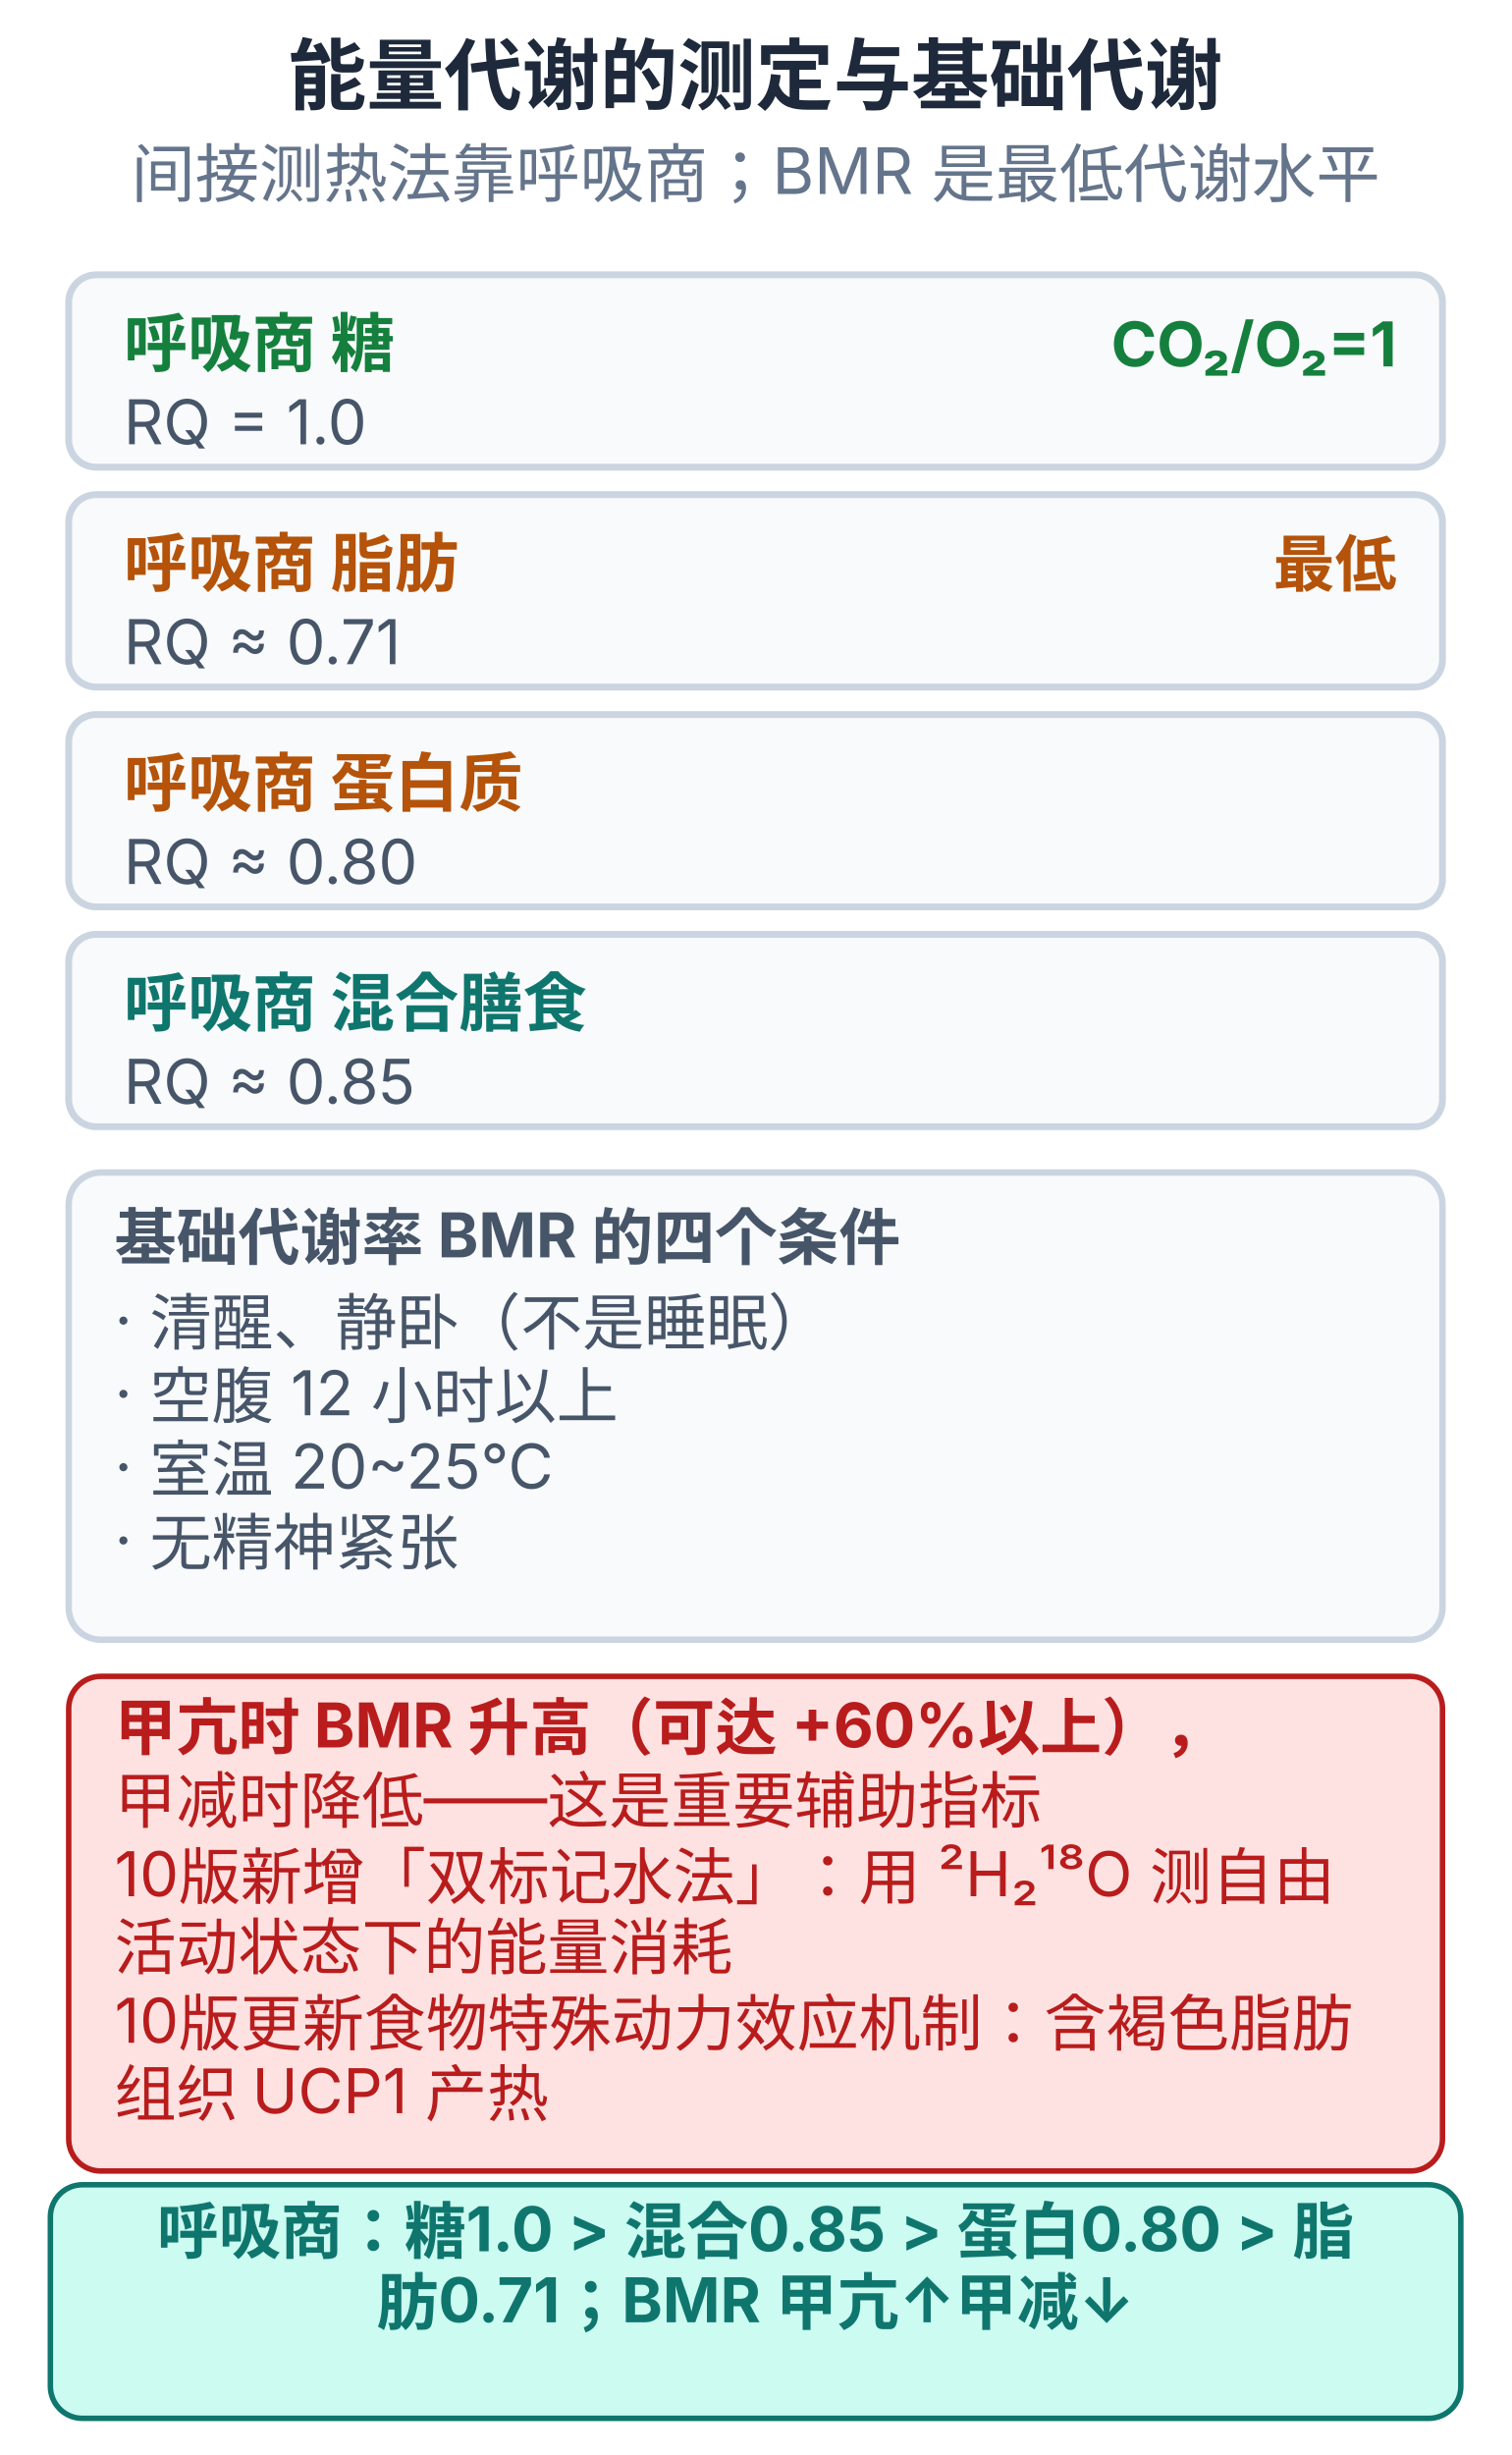
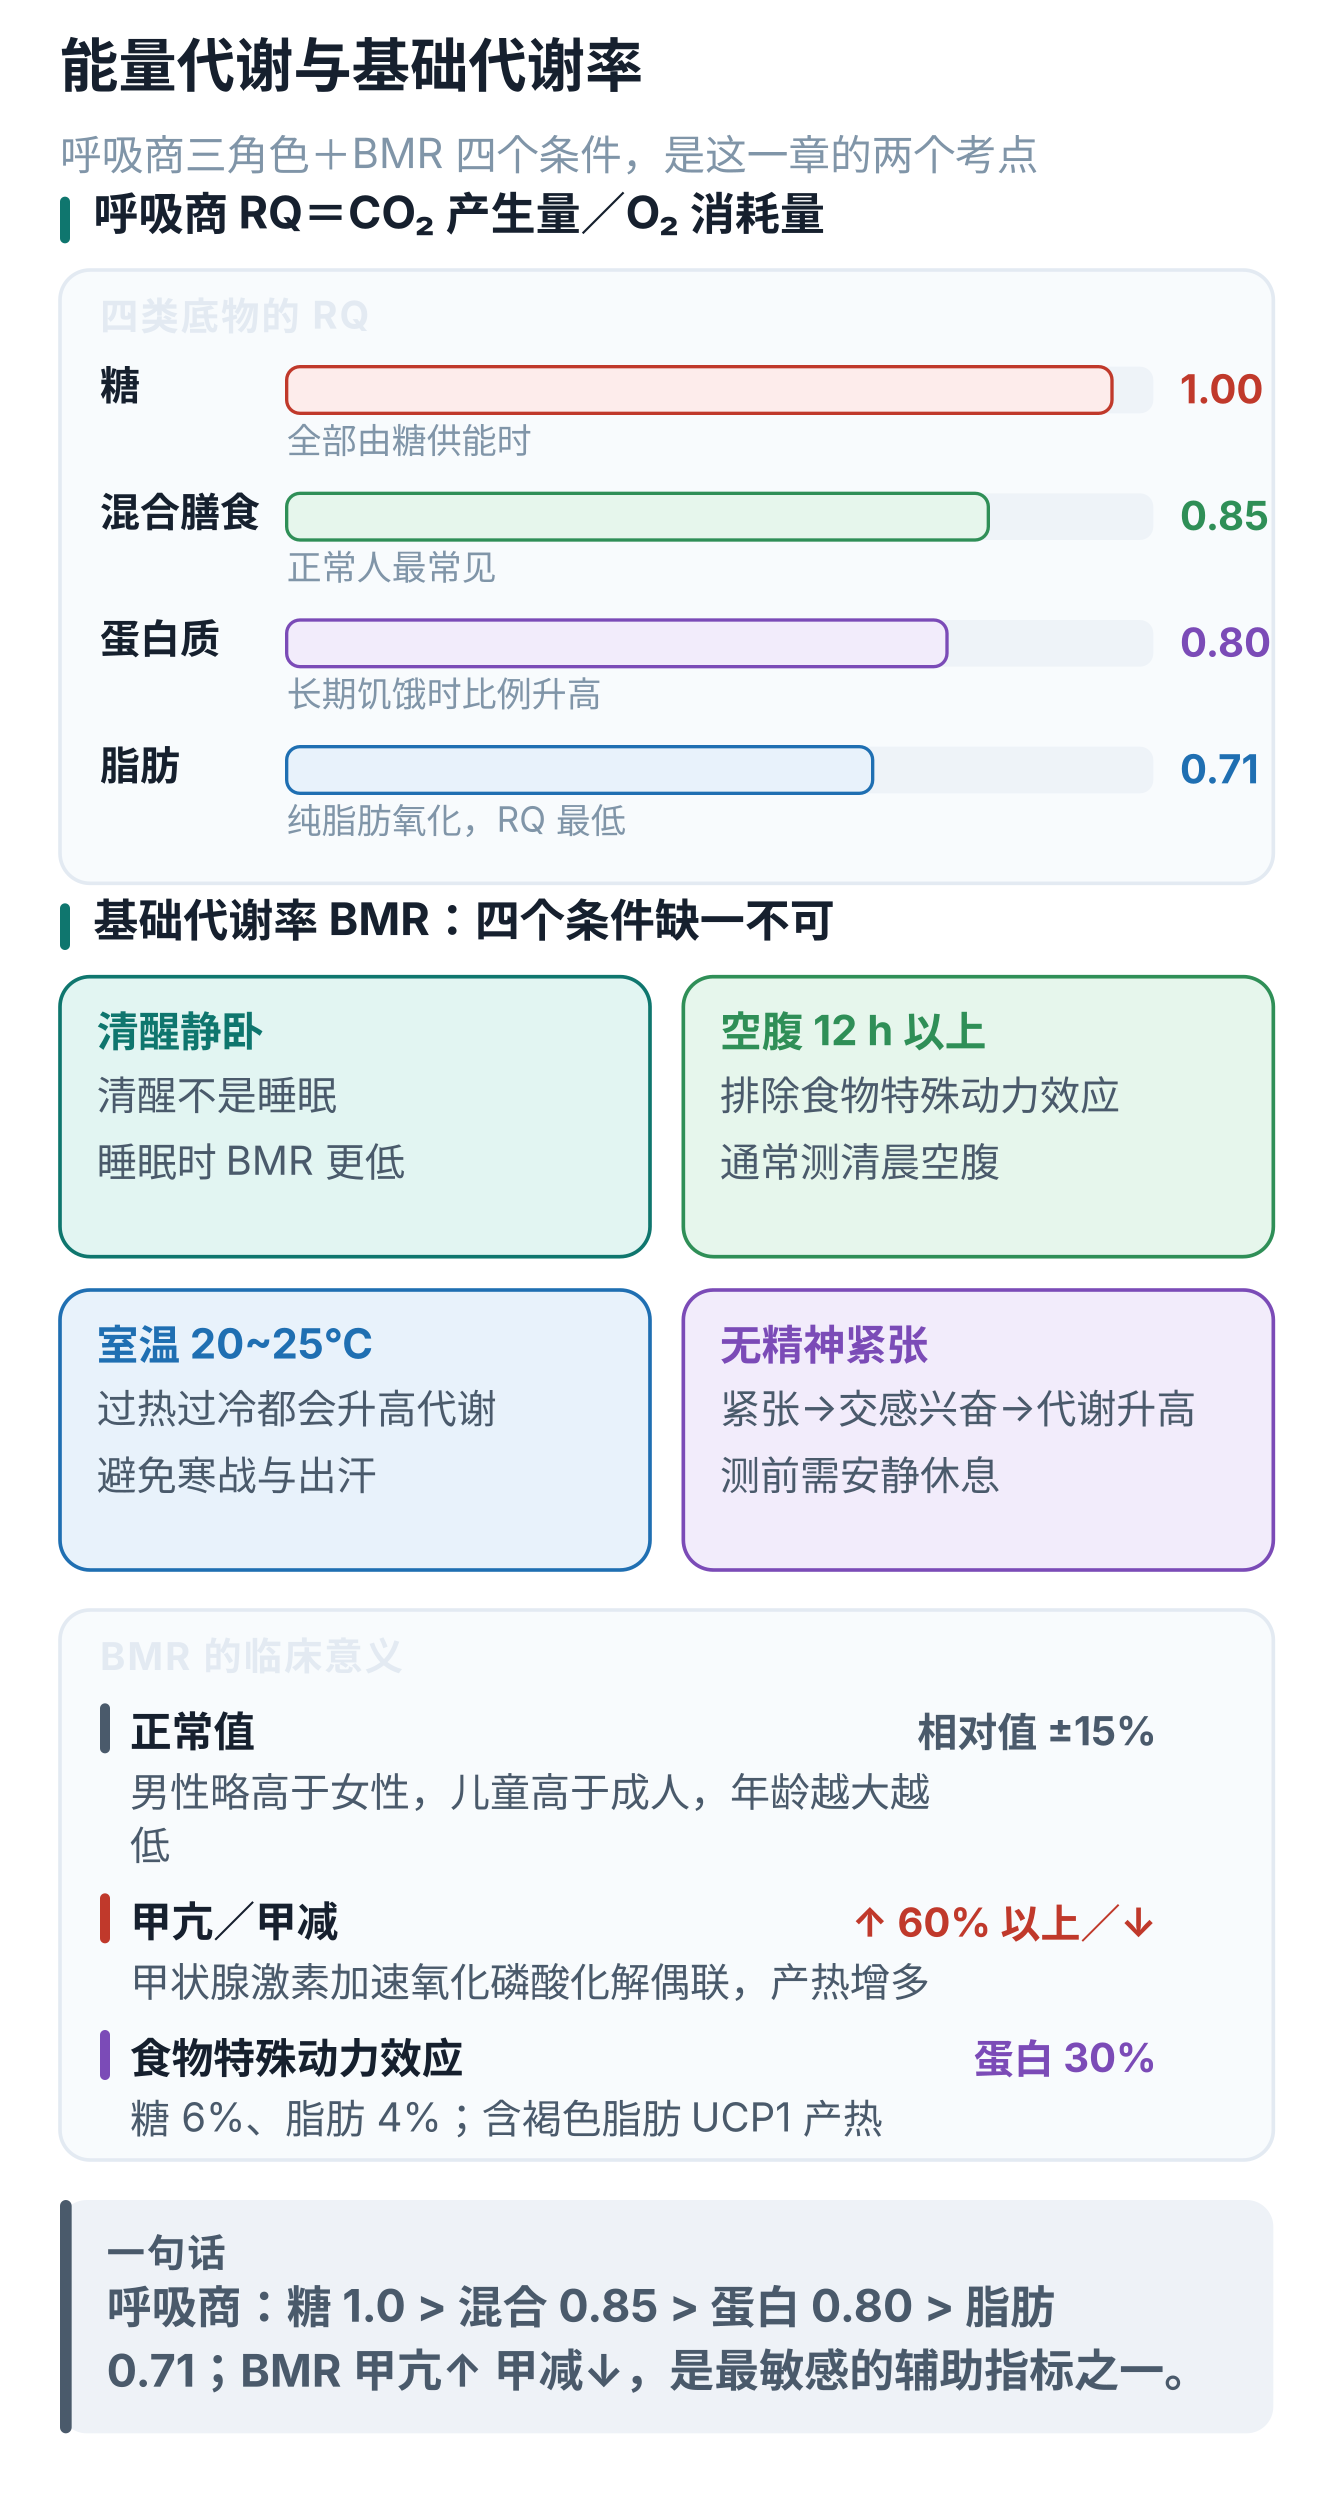
- <svg xmlns="http://www.w3.org/2000/svg" viewBox="0 0 330 536" width="100%" style="max-width:330px;display:block;margin:0 auto;background:#ffffff;border-radius:10px" role="img">
-   <text x="165.0" y="22.6" text-anchor="middle" font-size="17" font-weight="700" fill="#1e293b" font-family="-apple-system,'PingFang SC','Microsoft YaHei',sans-serif">能量代谢的测定与基础代谢</text>
-   <text x="165.0" y="43.0" text-anchor="middle" font-size="14" font-weight="400" fill="#64748b" font-family="-apple-system,'PingFang SC','Microsoft YaHei',sans-serif">间接测热法靠呼吸商；BMR 是最低代谢水平</text>
-   <rect x="15.0" y="60.0" width="300.0" height="42.0" rx="6" fill="#f8fafc" stroke="#cbd5e1" stroke-width="1.5" />
-   <text x="27.0" y="80.0" text-anchor="start" font-size="14" font-weight="700" fill="#15803d" font-family="-apple-system,'PingFang SC','Microsoft YaHei',sans-serif">呼吸商 糖</text>
-   <text x="305.0" y="80.0" text-anchor="end" font-size="13.5" font-weight="700" fill="#15803d" font-family="-apple-system,'PingFang SC','Microsoft YaHei',sans-serif">CO₂/O₂=1</text>
-   <text x="27.0" y="97.0" text-anchor="start" font-size="13.5" font-weight="400" fill="#475569" font-family="-apple-system,'PingFang SC','Microsoft YaHei',sans-serif">RQ = 1.0</text>
-   <rect x="15.0" y="108.0" width="300.0" height="42.0" rx="6" fill="#f8fafc" stroke="#cbd5e1" stroke-width="1.5" />
-   <text x="27.0" y="128.0" text-anchor="start" font-size="14" font-weight="700" fill="#b45309" font-family="-apple-system,'PingFang SC','Microsoft YaHei',sans-serif">呼吸商 脂肪</text>
-   <text x="305.0" y="128.0" text-anchor="end" font-size="13.5" font-weight="700" fill="#b45309" font-family="-apple-system,'PingFang SC','Microsoft YaHei',sans-serif">最低</text>
-   <text x="27.0" y="145.0" text-anchor="start" font-size="13.5" font-weight="400" fill="#475569" font-family="-apple-system,'PingFang SC','Microsoft YaHei',sans-serif">RQ ≈ 0.71</text>
-   <rect x="15.0" y="156.0" width="300.0" height="42.0" rx="6" fill="#f8fafc" stroke="#cbd5e1" stroke-width="1.5" />
-   <text x="27.0" y="176.0" text-anchor="start" font-size="14" font-weight="700" fill="#b45309" font-family="-apple-system,'PingFang SC','Microsoft YaHei',sans-serif">呼吸商 蛋白质</text>
-   <text x="27.0" y="193.0" text-anchor="start" font-size="13.5" font-weight="400" fill="#475569" font-family="-apple-system,'PingFang SC','Microsoft YaHei',sans-serif">RQ ≈ 0.80</text>
-   <rect x="15.0" y="204.0" width="300.0" height="42.0" rx="6" fill="#f8fafc" stroke="#cbd5e1" stroke-width="1.5" />
-   <text x="27.0" y="224.0" text-anchor="start" font-size="14" font-weight="700" fill="#0f766e" font-family="-apple-system,'PingFang SC','Microsoft YaHei',sans-serif">呼吸商 混合膳食</text>
-   <text x="27.0" y="241.0" text-anchor="start" font-size="13.5" font-weight="400" fill="#475569" font-family="-apple-system,'PingFang SC','Microsoft YaHei',sans-serif">RQ ≈ 0.85</text>
-   <rect x="15.0" y="256.0" width="300.0" height="102.0" rx="7" fill="#f8fafc" stroke="#cbd5e1" stroke-width="1.4" />
-   <text x="25.0" y="275.0" text-anchor="start" font-size="13.5" font-weight="700" fill="#475569" font-family="-apple-system,'PingFang SC','Microsoft YaHei',sans-serif">基础代谢率 BMR 的四个条件</text>
-   <text x="25.0" y="293.0" text-anchor="start" font-size="13.5" font-weight="400" fill="#475569" font-family="-apple-system,'PingFang SC','Microsoft YaHei',sans-serif">· 清醒、静卧（不是睡眠）</text>
-   <text x="25.0" y="309.0" text-anchor="start" font-size="13.5" font-weight="400" fill="#475569" font-family="-apple-system,'PingFang SC','Microsoft YaHei',sans-serif">· 空腹 12 小时以上</text>
-   <text x="25.0" y="325.0" text-anchor="start" font-size="13.5" font-weight="400" fill="#475569" font-family="-apple-system,'PingFang SC','Microsoft YaHei',sans-serif">· 室温 20~25℃</text>
-   <text x="25.0" y="341.0" text-anchor="start" font-size="13.5" font-weight="400" fill="#475569" font-family="-apple-system,'PingFang SC','Microsoft YaHei',sans-serif">· 无精神紧张</text>
-   <rect x="15.0" y="366.0" width="300.0" height="108.0" rx="7" fill="#fee2e2" stroke="#b91c1c" stroke-width="1.2" />
-   <text x="25.0" y="382.0" text-anchor="start" font-size="13.5" font-weight="700" fill="#b91c1c" font-family="-apple-system,'PingFang SC','Microsoft YaHei',sans-serif">甲亢时 BMR 升高（可达 +60%以上），</text>
-   <text x="25.0" y="398.0" text-anchor="start" font-size="13.5" font-weight="400" fill="#b91c1c" font-family="-apple-system,'PingFang SC','Microsoft YaHei',sans-serif">甲减时降低——这是重要辅助指标</text>
-   <text x="25.0" y="414.0" text-anchor="start" font-size="13.5" font-weight="400" fill="#b91c1c" font-family="-apple-system,'PingFang SC','Microsoft YaHei',sans-serif">10版新增「双标记水法」：用 ²H₂¹⁸O 测自由</text>
-   <text x="25.0" y="430.0" text-anchor="start" font-size="13.5" font-weight="400" fill="#b91c1c" font-family="-apple-system,'PingFang SC','Microsoft YaHei',sans-serif">活动状态下的能量消耗</text>
-   <text x="25.0" y="446.0" text-anchor="start" font-size="13.5" font-weight="400" fill="#b91c1c" font-family="-apple-system,'PingFang SC','Microsoft YaHei',sans-serif">10版更新食物特殊动力效应机制：含褐色脂肪</text>
-   <text x="25.0" y="462.0" text-anchor="start" font-size="13.5" font-weight="400" fill="#b91c1c" font-family="-apple-system,'PingFang SC','Microsoft YaHei',sans-serif">组织 UCP1 产热</text>
-   <rect x="11.0" y="477.0" width="308.0" height="51.0" rx="7" fill="#ccfbf1" stroke="#0f766e" stroke-width="1.2" />
-   <text x="165.0" y="492.0" text-anchor="middle" font-size="13.5" font-weight="700" fill="#0f766e" font-family="-apple-system,'PingFang SC','Microsoft YaHei',sans-serif">呼吸商：糖1.0 &gt; 混合0.85 &gt; 蛋白0.80 &gt; 脂</text>
-   <text x="165.0" y="507.5" text-anchor="middle" font-size="13.5" font-weight="700" fill="#0f766e" font-family="-apple-system,'PingFang SC','Microsoft YaHei',sans-serif">肪0.71；BMR 甲亢↑甲减↓</text>
+ <svg xmlns="http://www.w3.org/2000/svg" viewBox="0 0 400 750" width="100%" style="max-width:400px;display:block;margin:0 auto;background:#ffffff;border-radius:12px" role="img" aria-label="能量代谢与基础代谢率">
+   <text x="18.0" y="26.0" font-size="17.5" font-weight="700" fill="#16202e" font-family="-apple-system,BlinkMacSystemFont,'PingFang SC','Microsoft YaHei',sans-serif">能量代谢与基础代谢率</text>
+   <text x="18.0" y="51.0" font-size="12.5" font-weight="400" fill="#8095a8" font-family="-apple-system,BlinkMacSystemFont,'PingFang SC','Microsoft YaHei',sans-serif">呼吸商三角色＋BMR 四个条件，是这一章的两个考点</text>
+   <rect x="18.0" y="59.0" width="3.0" height="14.0" rx="1.5" fill="#0f766e" />
+   <text x="28.0" y="69.0" font-size="13.5" font-weight="700" fill="#16202e" font-family="-apple-system,BlinkMacSystemFont,'PingFang SC','Microsoft YaHei',sans-serif">呼吸商 RQ＝CO₂ 产生量／O₂ 消耗量</text>
+   <rect x="18.0" y="81.0" width="364.0" height="184.0" rx="9" fill="#f8fbfd" stroke="#e3eaf2" stroke-width="1.1" />
+   <text x="30.0" y="99.0" font-size="11.5" font-weight="700" fill="#e3eaf2" letter-spacing="0.6" font-family="-apple-system,BlinkMacSystemFont,'PingFang SC','Microsoft YaHei',sans-serif">四类底物的 RQ</text>
+   <text x="30.0" y="120.0" font-size="12" font-weight="700" fill="#16202e" font-family="-apple-system,BlinkMacSystemFont,'PingFang SC','Microsoft YaHei',sans-serif">糖</text>
+   <rect x="86.0" y="110.0" width="260.0" height="14.0" rx="4" fill="#eef3f8" />
+   <rect x="86.0" y="110.0" width="247.6" height="14.0" rx="4" fill="#fdeceb" stroke="#c0392b" stroke-width="1" />
+   <text x="354.0" y="121.0" font-size="12" font-weight="700" fill="#c0392b" font-family="-apple-system,BlinkMacSystemFont,'PingFang SC','Microsoft YaHei',sans-serif">1.00</text>
+   <text x="86.0" y="136.0" font-size="10.5" font-weight="400" fill="#8095a8" font-family="-apple-system,BlinkMacSystemFont,'PingFang SC','Microsoft YaHei',sans-serif">全部由糖供能时</text>
+   <text x="30.0" y="158.0" font-size="12" font-weight="700" fill="#16202e" font-family="-apple-system,BlinkMacSystemFont,'PingFang SC','Microsoft YaHei',sans-serif">混合膳食</text>
+   <rect x="86.0" y="148.0" width="260.0" height="14.0" rx="4" fill="#eef3f8" />
+   <rect x="86.0" y="148.0" width="210.5" height="14.0" rx="4" fill="#e6f6ec" stroke="#2f8f57" stroke-width="1" />
+   <text x="354.0" y="159.0" font-size="12" font-weight="700" fill="#2f8f57" font-family="-apple-system,BlinkMacSystemFont,'PingFang SC','Microsoft YaHei',sans-serif">0.85</text>
+   <text x="86.0" y="174.0" font-size="10.5" font-weight="400" fill="#8095a8" font-family="-apple-system,BlinkMacSystemFont,'PingFang SC','Microsoft YaHei',sans-serif">正常人最常见</text>
+   <text x="30.0" y="196.0" font-size="12" font-weight="700" fill="#16202e" font-family="-apple-system,BlinkMacSystemFont,'PingFang SC','Microsoft YaHei',sans-serif">蛋白质</text>
+   <rect x="86.0" y="186.0" width="260.0" height="14.0" rx="4" fill="#eef3f8" />
+   <rect x="86.0" y="186.0" width="198.1" height="14.0" rx="4" fill="#f2ecfb" stroke="#7b4bb7" stroke-width="1" />
+   <text x="354.0" y="197.0" font-size="12" font-weight="700" fill="#7b4bb7" font-family="-apple-system,BlinkMacSystemFont,'PingFang SC','Microsoft YaHei',sans-serif">0.80</text>
+   <text x="86.0" y="212.0" font-size="10.5" font-weight="400" fill="#8095a8" font-family="-apple-system,BlinkMacSystemFont,'PingFang SC','Microsoft YaHei',sans-serif">长期饥饿时比例升高</text>
+   <text x="30.0" y="234.0" font-size="12" font-weight="700" fill="#16202e" font-family="-apple-system,BlinkMacSystemFont,'PingFang SC','Microsoft YaHei',sans-serif">脂肪</text>
+   <rect x="86.0" y="224.0" width="260.0" height="14.0" rx="4" fill="#eef3f8" />
+   <rect x="86.0" y="224.0" width="175.8" height="14.0" rx="4" fill="#e8f2fb" stroke="#1f6fb2" stroke-width="1" />
+   <text x="354.0" y="235.0" font-size="12" font-weight="700" fill="#1f6fb2" font-family="-apple-system,BlinkMacSystemFont,'PingFang SC','Microsoft YaHei',sans-serif">0.71</text>
+   <text x="86.0" y="250.0" font-size="10.5" font-weight="400" fill="#8095a8" font-family="-apple-system,BlinkMacSystemFont,'PingFang SC','Microsoft YaHei',sans-serif">纯脂肪氧化，RQ 最低</text>
+   <rect x="18.0" y="271.0" width="3.0" height="14.0" rx="1.5" fill="#0f766e" />
+   <text x="28.0" y="281.0" font-size="13.5" font-weight="700" fill="#16202e" font-family="-apple-system,BlinkMacSystemFont,'PingFang SC','Microsoft YaHei',sans-serif">基础代谢率 BMR：四个条件缺一不可</text>
+   <rect x="18.0" y="293.0" width="177.0" height="84.0" rx="9" fill="#e2f5f2" stroke="#0f766e" stroke-width="1.1" />
+   <text x="29.0" y="314.0" font-size="12.5" font-weight="700" fill="#0f766e" font-family="-apple-system,BlinkMacSystemFont,'PingFang SC','Microsoft YaHei',sans-serif">清醒静卧</text>
+   <text x="29.0" y="333.0" font-size="12" font-weight="400" fill="#4a5a6b" font-family="-apple-system,BlinkMacSystemFont,'PingFang SC','Microsoft YaHei',sans-serif">清醒不是睡眠</text>
+   <text x="29.0" y="353.0" font-size="12" font-weight="400" fill="#4a5a6b" font-family="-apple-system,BlinkMacSystemFont,'PingFang SC','Microsoft YaHei',sans-serif">睡眠时 BMR 更低</text>
+   <rect x="205.0" y="293.0" width="177.0" height="84.0" rx="9" fill="#e6f6ec" stroke="#2f8f57" stroke-width="1.1" />
+   <text x="216.0" y="314.0" font-size="12.5" font-weight="700" fill="#2f8f57" font-family="-apple-system,BlinkMacSystemFont,'PingFang SC','Microsoft YaHei',sans-serif">空腹 12 h 以上</text>
+   <text x="216.0" y="333.0" font-size="12" font-weight="400" fill="#4a5a6b" font-family="-apple-system,BlinkMacSystemFont,'PingFang SC','Microsoft YaHei',sans-serif">排除食物特殊动力效应</text>
+   <text x="216.0" y="353.0" font-size="12" font-weight="400" fill="#4a5a6b" font-family="-apple-system,BlinkMacSystemFont,'PingFang SC','Microsoft YaHei',sans-serif">通常测清晨空腹</text>
+   <rect x="18.0" y="387.0" width="177.0" height="84.0" rx="9" fill="#e8f2fb" stroke="#1f6fb2" stroke-width="1.1" />
+   <text x="29.0" y="408.0" font-size="12.5" font-weight="700" fill="#1f6fb2" font-family="-apple-system,BlinkMacSystemFont,'PingFang SC','Microsoft YaHei',sans-serif">室温 20~25℃</text>
+   <text x="29.0" y="427.0" font-size="12" font-weight="400" fill="#4a5a6b" font-family="-apple-system,BlinkMacSystemFont,'PingFang SC','Microsoft YaHei',sans-serif">过热过冷都会升高代谢</text>
+   <text x="29.0" y="447.0" font-size="12" font-weight="400" fill="#4a5a6b" font-family="-apple-system,BlinkMacSystemFont,'PingFang SC','Microsoft YaHei',sans-serif">避免寒战与出汗</text>
+   <rect x="205.0" y="387.0" width="177.0" height="84.0" rx="9" fill="#f2ecfb" stroke="#7b4bb7" stroke-width="1.1" />
+   <text x="216.0" y="408.0" font-size="12.5" font-weight="700" fill="#7b4bb7" font-family="-apple-system,BlinkMacSystemFont,'PingFang SC','Microsoft YaHei',sans-serif">无精神紧张</text>
+   <text x="216.0" y="427.0" font-size="12" font-weight="400" fill="#4a5a6b" font-family="-apple-system,BlinkMacSystemFont,'PingFang SC','Microsoft YaHei',sans-serif">紧张→交感兴奋→代谢升高</text>
+   <text x="216.0" y="447.0" font-size="12" font-weight="400" fill="#4a5a6b" font-family="-apple-system,BlinkMacSystemFont,'PingFang SC','Microsoft YaHei',sans-serif">测前需安静休息</text>
+   <rect x="18.0" y="483.0" width="364.0" height="165.0" rx="9" fill="#f8fbfd" stroke="#e3eaf2" stroke-width="1.1" />
+   <text x="30.0" y="501.0" font-size="11.5" font-weight="700" fill="#e3eaf2" letter-spacing="0.6" font-family="-apple-system,BlinkMacSystemFont,'PingFang SC','Microsoft YaHei',sans-serif">BMR 的临床意义</text>
+   <rect x="30.0" y="511.0" width="3.0" height="15.0" rx="1.5" fill="#4a5a6b" />
+   <text x="39.0" y="524.0" font-size="12.5" font-weight="700" fill="#16202e" font-family="-apple-system,BlinkMacSystemFont,'PingFang SC','Microsoft YaHei',sans-serif">正常值</text>
+   <text x="347.0" y="524.0" text-anchor="end" font-size="12" font-weight="700" fill="#4a5a6b" font-family="-apple-system,BlinkMacSystemFont,'PingFang SC','Microsoft YaHei',sans-serif">相对值 ±15%</text>
+   <text x="39.0" y="542.0" font-size="12" font-weight="400" fill="#4a5a6b" font-family="-apple-system,BlinkMacSystemFont,'PingFang SC','Microsoft YaHei',sans-serif">男性略高于女性，儿童高于成人，年龄越大越</text>
+   <text x="39.0" y="558.0" font-size="12" font-weight="400" fill="#4a5a6b" font-family="-apple-system,BlinkMacSystemFont,'PingFang SC','Microsoft YaHei',sans-serif">低</text>
+   <rect x="30.0" y="568.0" width="3.0" height="15.0" rx="1.5" fill="#c0392b" />
+   <text x="39.0" y="581.0" font-size="12.5" font-weight="700" fill="#16202e" font-family="-apple-system,BlinkMacSystemFont,'PingFang SC','Microsoft YaHei',sans-serif">甲亢／甲减</text>
+   <text x="347.0" y="581.0" text-anchor="end" font-size="12" font-weight="700" fill="#c0392b" font-family="-apple-system,BlinkMacSystemFont,'PingFang SC','Microsoft YaHei',sans-serif">↑ 60% 以上／↓</text>
+   <text x="39.0" y="599.0" font-size="12" font-weight="400" fill="#4a5a6b" font-family="-apple-system,BlinkMacSystemFont,'PingFang SC','Microsoft YaHei',sans-serif">甲状腺激素加速氧化磷酸化解偶联，产热增多</text>
+   <rect x="30.0" y="609.0" width="3.0" height="15.0" rx="1.5" fill="#7b4bb7" />
+   <text x="39.0" y="622.0" font-size="12.5" font-weight="700" fill="#16202e" font-family="-apple-system,BlinkMacSystemFont,'PingFang SC','Microsoft YaHei',sans-serif">食物特殊动力效应</text>
+   <text x="347.0" y="622.0" text-anchor="end" font-size="12" font-weight="700" fill="#7b4bb7" font-family="-apple-system,BlinkMacSystemFont,'PingFang SC','Microsoft YaHei',sans-serif">蛋白 30%</text>
+   <text x="39.0" y="640.0" font-size="12" font-weight="400" fill="#4a5a6b" font-family="-apple-system,BlinkMacSystemFont,'PingFang SC','Microsoft YaHei',sans-serif">糖 6%、脂肪 4%；含褐色脂肪 UCP1 产热</text>
+   <rect x="18.0" y="660.0" width="364.0" height="70.0" rx="8" fill="#eef2f7" />
+   <rect x="18.0" y="660.0" width="3.5" height="70.0" rx="1.8" fill="#4a5a6b" />
+   <text x="32.0" y="680.0" font-size="11.5" font-weight="700" fill="#4a5a6b" letter-spacing="0.6" font-family="-apple-system,BlinkMacSystemFont,'PingFang SC','Microsoft YaHei',sans-serif">一句话</text>
+   <text x="32.0" y="697.0" font-size="13.5" font-weight="700" fill="#4a5a6b" font-family="-apple-system,BlinkMacSystemFont,'PingFang SC','Microsoft YaHei',sans-serif">呼吸商：糖 1.0 &gt; 混合 0.85 &gt; 蛋白 0.80 &gt; 脂肪 </text>
+   <text x="32.0" y="716.0" font-size="13.5" font-weight="700" fill="#4a5a6b" font-family="-apple-system,BlinkMacSystemFont,'PingFang SC','Microsoft YaHei',sans-serif">0.71；BMR 甲亢↑ 甲减↓，是最敏感的辅助指标之一。</text>
</svg>
